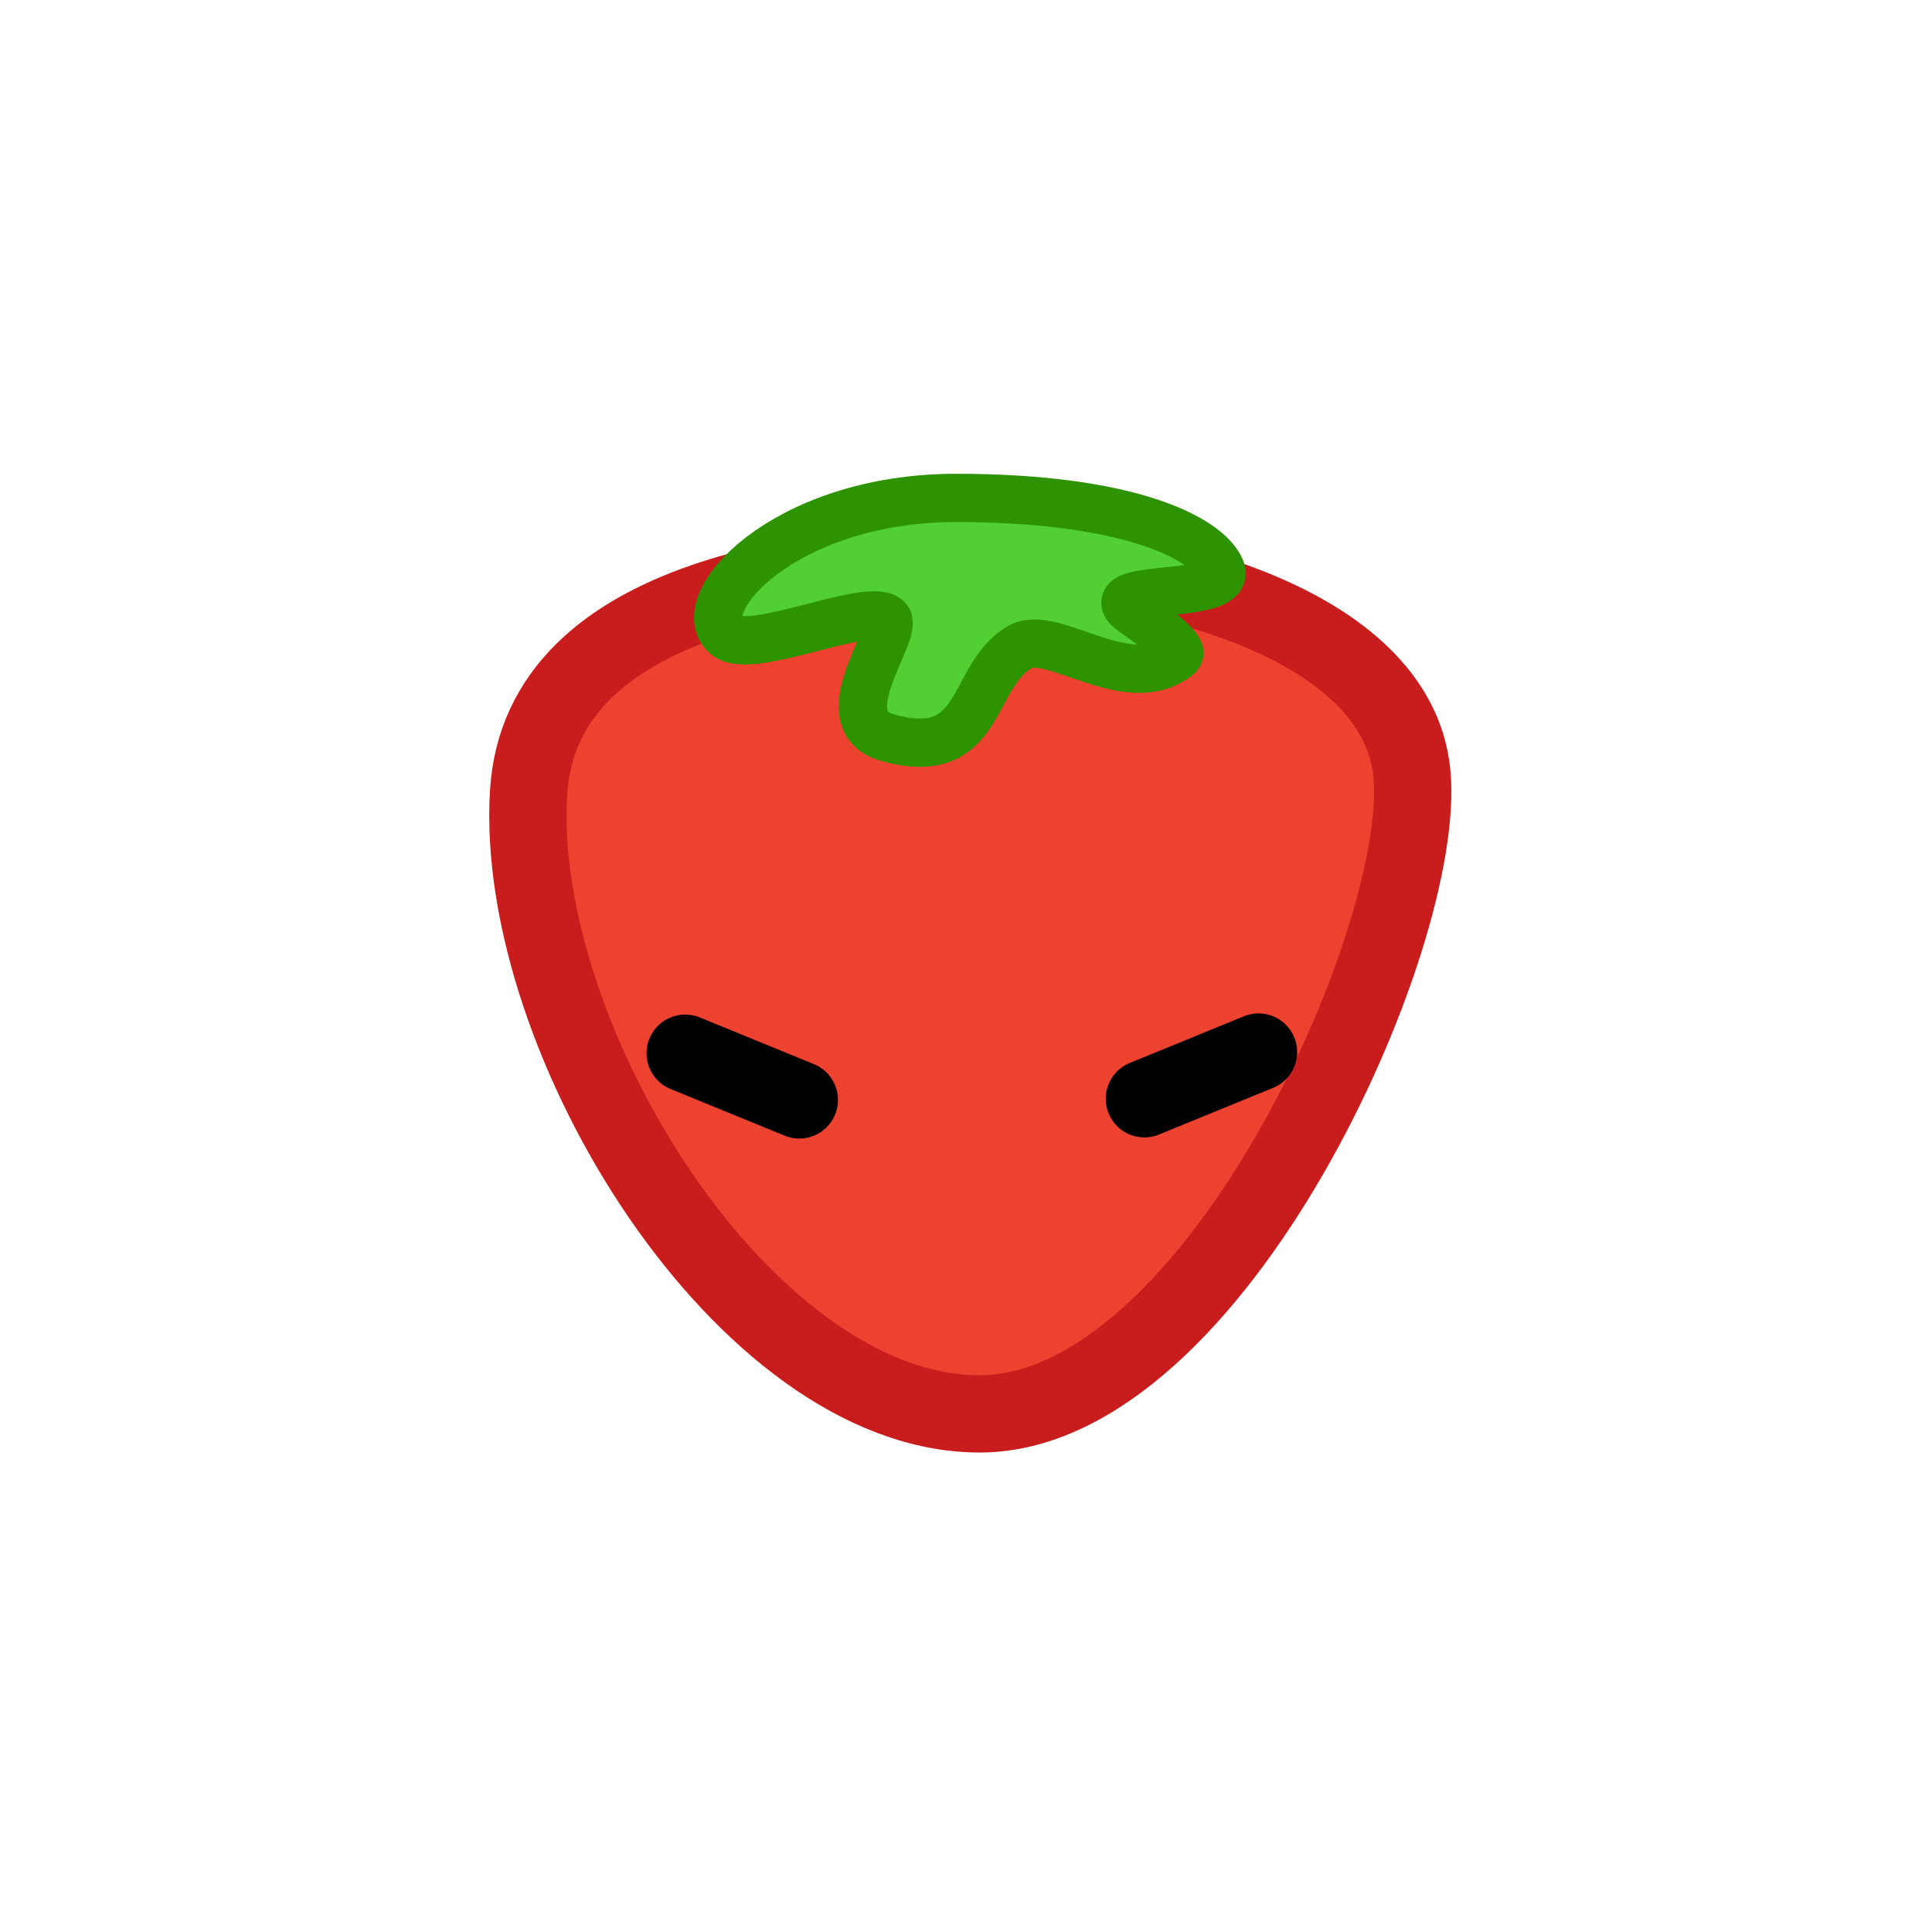
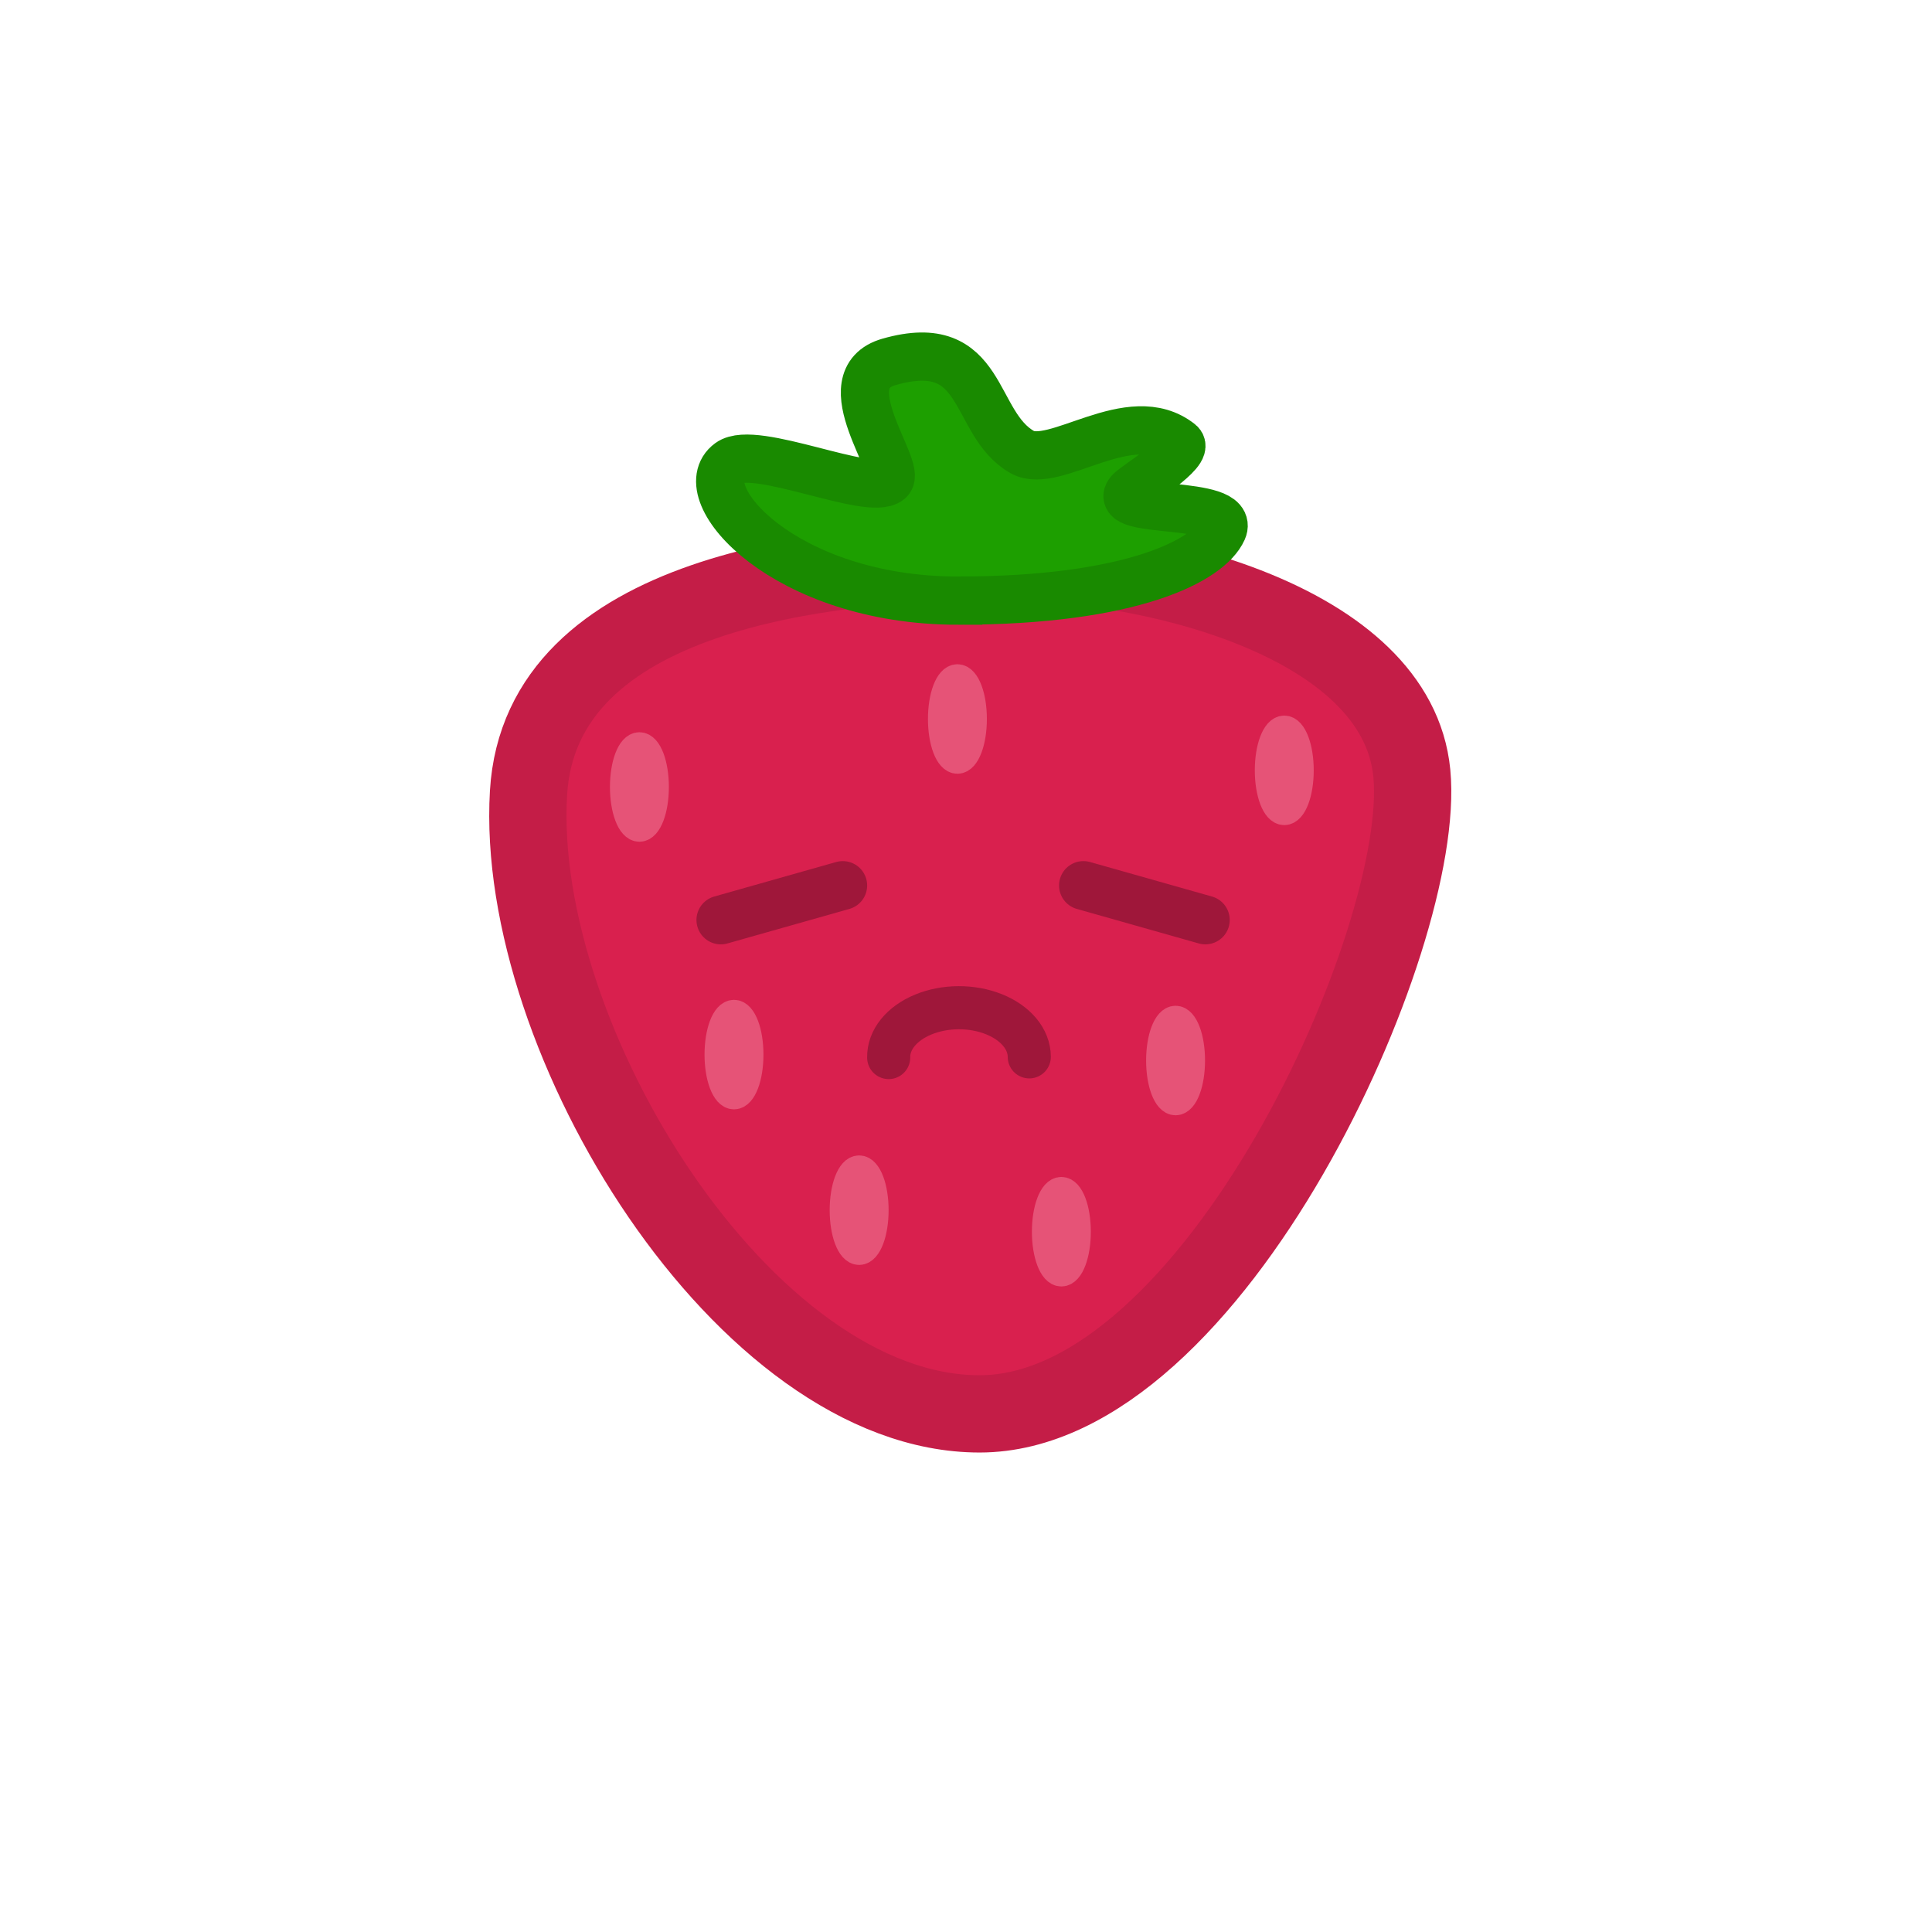
- <svg xmlns="http://www.w3.org/2000/svg" width="200" height="200" version="1.1" viewBox="0 0 200 200">
-   <path d="m102.29 58.083c16.392-0.202 42.321 6.102 43.866 21.961 1.648 16.923-20.462 66.32-44.746 66.32-24.284 0-48.206-38.813-46.695-64.279 1.242-20.939 31.184-23.799 47.575-24.001z" fill="#ed422f" stroke="#c91c1c" stroke-width="8" />
-   <path d="m98.988 51.545c-18.029-0.005-27.87 11.257-23.691 14.325 2.624 1.926 14.497-3.529 16.529-1.837 1.409 1.174-6.273 10.512 0 12.305 10.047 2.87 8.535-6.372 13.774-9.366 3.378-1.93 11.174 5.055 16.345 0.918 1.074-0.859-4.491-4.308-5.142-4.959-2.444-2.444 10.954-0.882 9.55-4.04-1.398-3.146-9.335-7.341-27.364-7.346z" fill="#51cf33" stroke="#2e9300" stroke-width="5" />
-   <g display="none" fill="#000000" style="mix-blend-mode:normal">
-     <circle cx="78.341" cy="107.58" r="7.518" stop-color="#000000" style="font-variation-settings:normal" />
-     <circle cx="122.34" cy="107.58" r="7.518" />
+ <svg xmlns="http://www.w3.org/2000/svg" width="200" height="200" viewBox="0 0 200 200" version="1.1" id="svg8">
+   <defs id="defs2" />
+   <g id="layer1">
+     <path style="fill:#d9204e;fill-opacity:1;stroke:#c41d47;stroke-width:8;stroke-linecap:butt;stroke-linejoin:miter;stroke-miterlimit:4;stroke-dasharray:none;stroke-opacity:1" d="m 102.286,58.083 c 16.392,-0.202 42.321,6.102 43.866,21.961 1.648,16.923 -20.462,66.32 -44.746,66.32 -24.284,0 -48.206,-38.813 -46.695,-64.279 C 55.952,61.146 85.894,58.285 102.286,58.083 Z" id="path1052" />
  </g>
-   <g fill="none" stroke="#000000" stroke-linecap="round" stroke-width="8" style="mix-blend-mode:normal">
-     <path d="m70.932 109.03 11.813 4.833" />
-     <path d="m130.28 108.91-11.813 4.833" />
+   <g id="layer4">
+     <path style="fill:#1d9f00;fill-opacity:1;stroke:#198a00;stroke-width:4.993;stroke-linecap:butt;stroke-linejoin:miter;stroke-miterlimit:4;stroke-dasharray:none;stroke-opacity:1" d="M 99.202,62.178 C 81.17,62.183 71.328,50.954 75.508,47.896 c 2.625,-1.92 14.499,3.519 16.531,1.831 1.409,-1.17 -6.274,-10.481 0,-12.268 10.048,-2.862 8.536,6.353 13.776,9.338 3.378,1.924 11.176,-5.04 16.347,-0.916 1.074,0.856 -4.492,4.295 -5.143,4.944 -2.444,2.437 10.955,0.879 9.551,4.028 -1.399,3.137 -9.336,7.319 -27.368,7.324 z" id="path1073" />
+   </g>
+   <g id="layer2" style="display:inline;mix-blend-mode:normal">
+     <ellipse style="display:none;mix-blend-mode:normal;fill:#560c1f;fill-opacity:1;stroke:#570018;stroke-width:2.302;stroke-linecap:round;stroke-linejoin:round;stroke-miterlimit:4;stroke-dasharray:none;stroke-dashoffset:0;stroke-opacity:1;paint-order:stroke fill markers" id="path1014-6-9" cx="80.417" cy="90.33" rx="8.29" ry="7.466" />
+     <ellipse style="display:none;mix-blend-mode:normal;fill:#560c1f;fill-opacity:1;stroke:none;stroke-width:2.302;stroke-linecap:round;stroke-linejoin:round;stroke-miterlimit:4;stroke-dasharray:none;stroke-dashoffset:0;stroke-opacity:1;paint-order:stroke fill markers" id="path1014-6-9-7" cx="118.083" cy="90.33" rx="8.29" ry="7.466" />
+     <ellipse style="display:none;mix-blend-mode:normal;fill:#c1c1c1;fill-opacity:1;stroke:none;stroke-width:3.327;stroke-miterlimit:2.8;stroke-dasharray:none;stroke-dashoffset:2.917;stroke-opacity:1" id="path3-6" cx="85.755" cy="84.965" rx="3.93" ry="2.038" />
+     <ellipse style="display:none;mix-blend-mode:normal;fill:#c1c1c1;fill-opacity:1;stroke:none;stroke-width:3.327;stroke-miterlimit:2.8;stroke-dasharray:none;stroke-dashoffset:2.917;stroke-opacity:1" id="path3-6-8" cx="123.93" cy="85.038" rx="3.93" ry="2.038" />
+     <ellipse style="display:none;opacity:1;fill:#9f173a;fill-opacity:1;stroke:none;stroke-width:4.676;stroke-miterlimit:2.8;stroke-dashoffset:2.917;stroke-opacity:1" id="path1" cx="99.127" cy="106.114" rx="5.386" ry="5.095" />
+     <ellipse style="opacity:1;fill:#e65377;stroke:#e65377;stroke-width:2.904;stroke-miterlimit:2.8;stroke-dashoffset:2.917;fill-opacity:1;stroke-opacity:1" id="path4" cx="75.983" cy="109.171" rx="1.598" ry="4.218" />
+     <ellipse style="display:inline;mix-blend-mode:normal;fill:#e65377;fill-opacity:1;stroke:#e65377;stroke-width:2.904;stroke-miterlimit:2.8;stroke-dashoffset:2.917;stroke-opacity:1" id="path4-3" cx="88.938" cy="125.277" rx="1.598" ry="4.218" />
+     <ellipse style="display:inline;mix-blend-mode:normal;fill:#e65377;fill-opacity:1;stroke:#e65377;stroke-width:2.904;stroke-miterlimit:2.8;stroke-dashoffset:2.917;stroke-opacity:1" id="path4-3-9" cx="109.872" cy="127.506" rx="1.598" ry="4.218" />
+     <ellipse style="display:inline;mix-blend-mode:normal;fill:#e65377;fill-opacity:1;stroke:#e65377;stroke-width:2.904;stroke-miterlimit:2.8;stroke-dashoffset:2.917;stroke-opacity:1" id="path4-3-0" cx="121.695" cy="109.785" rx="1.598" ry="4.218" />
+     <ellipse style="display:inline;mix-blend-mode:normal;fill:#e65377;fill-opacity:1;stroke:#e65377;stroke-width:2.904;stroke-miterlimit:2.8;stroke-dashoffset:2.917;stroke-opacity:1" id="path4-3-5" cx="66.192" cy="81.469" rx="1.598" ry="4.218" />
+     <ellipse style="display:inline;mix-blend-mode:normal;fill:#e65377;fill-opacity:1;stroke:#e65377;stroke-width:2.904;stroke-miterlimit:2.8;stroke-dashoffset:2.917;stroke-opacity:1" id="path4-3-2" cx="99.111" cy="74.43" rx="1.598" ry="4.218" />
+     <ellipse style="display:inline;mix-blend-mode:normal;fill:#e65377;fill-opacity:1;stroke:#e65377;stroke-width:2.904;stroke-miterlimit:2.8;stroke-dashoffset:2.917;stroke-opacity:1" id="path4-3-27" cx="132.947" cy="79.746" rx="1.598" ry="4.218" />
+   </g>
+   <g id="layer3" style="display:none;mix-blend-mode:normal">
+     <path style="display:inline;fill:none;stroke:#000000;stroke-width:8;stroke-linecap:round;stroke-linejoin:miter;stroke-miterlimit:4;stroke-dasharray:none;stroke-opacity:1" d="m 70.932,109.033 11.813,4.833" id="path930" />
+     <path style="display:inline;fill:none;stroke:#000000;stroke-width:8;stroke-linecap:round;stroke-linejoin:miter;stroke-miterlimit:4;stroke-dasharray:none;stroke-opacity:1" d="m 130.278,108.912 -11.813,4.833" id="path930-3" />
+   </g>
+   <g id="layer5">
+     <path style="opacity:1;fill:#560c1f;fill-opacity:1;stroke:#9f173a;stroke-width:5.045;stroke-linecap:round;stroke-miterlimit:2.8;stroke-dasharray:none;stroke-dashoffset:2.917;stroke-opacity:1" d="m 74.62,95.237 12.624,-3.573" id="path2" />
+     <path style="fill:#560c1f;fill-opacity:1;stroke:#9f173a;stroke-width:5.045;stroke-linecap:round;stroke-miterlimit:2.8;stroke-dasharray:none;stroke-dashoffset:2.917;stroke-opacity:1" d="M 124.779,95.236 112.156,91.663" id="path2-8" />
+     <path style="opacity:1;fill:none;fill-opacity:1;stroke:#9f173a;stroke-width:4.463;stroke-linecap:round;stroke-miterlimit:2.8;stroke-dasharray:none;stroke-dashoffset:2.917;stroke-opacity:1" id="path3" d="m 106.55,-109.405 a 7.277,5.086 0 0 1 -3.668,4.417 7.277,5.086 0 0 1 -7.307,-0.036 7.277,5.086 0 0 1 -3.579,-4.452" transform="scale(1,-1)" />
  </g>
</svg>
